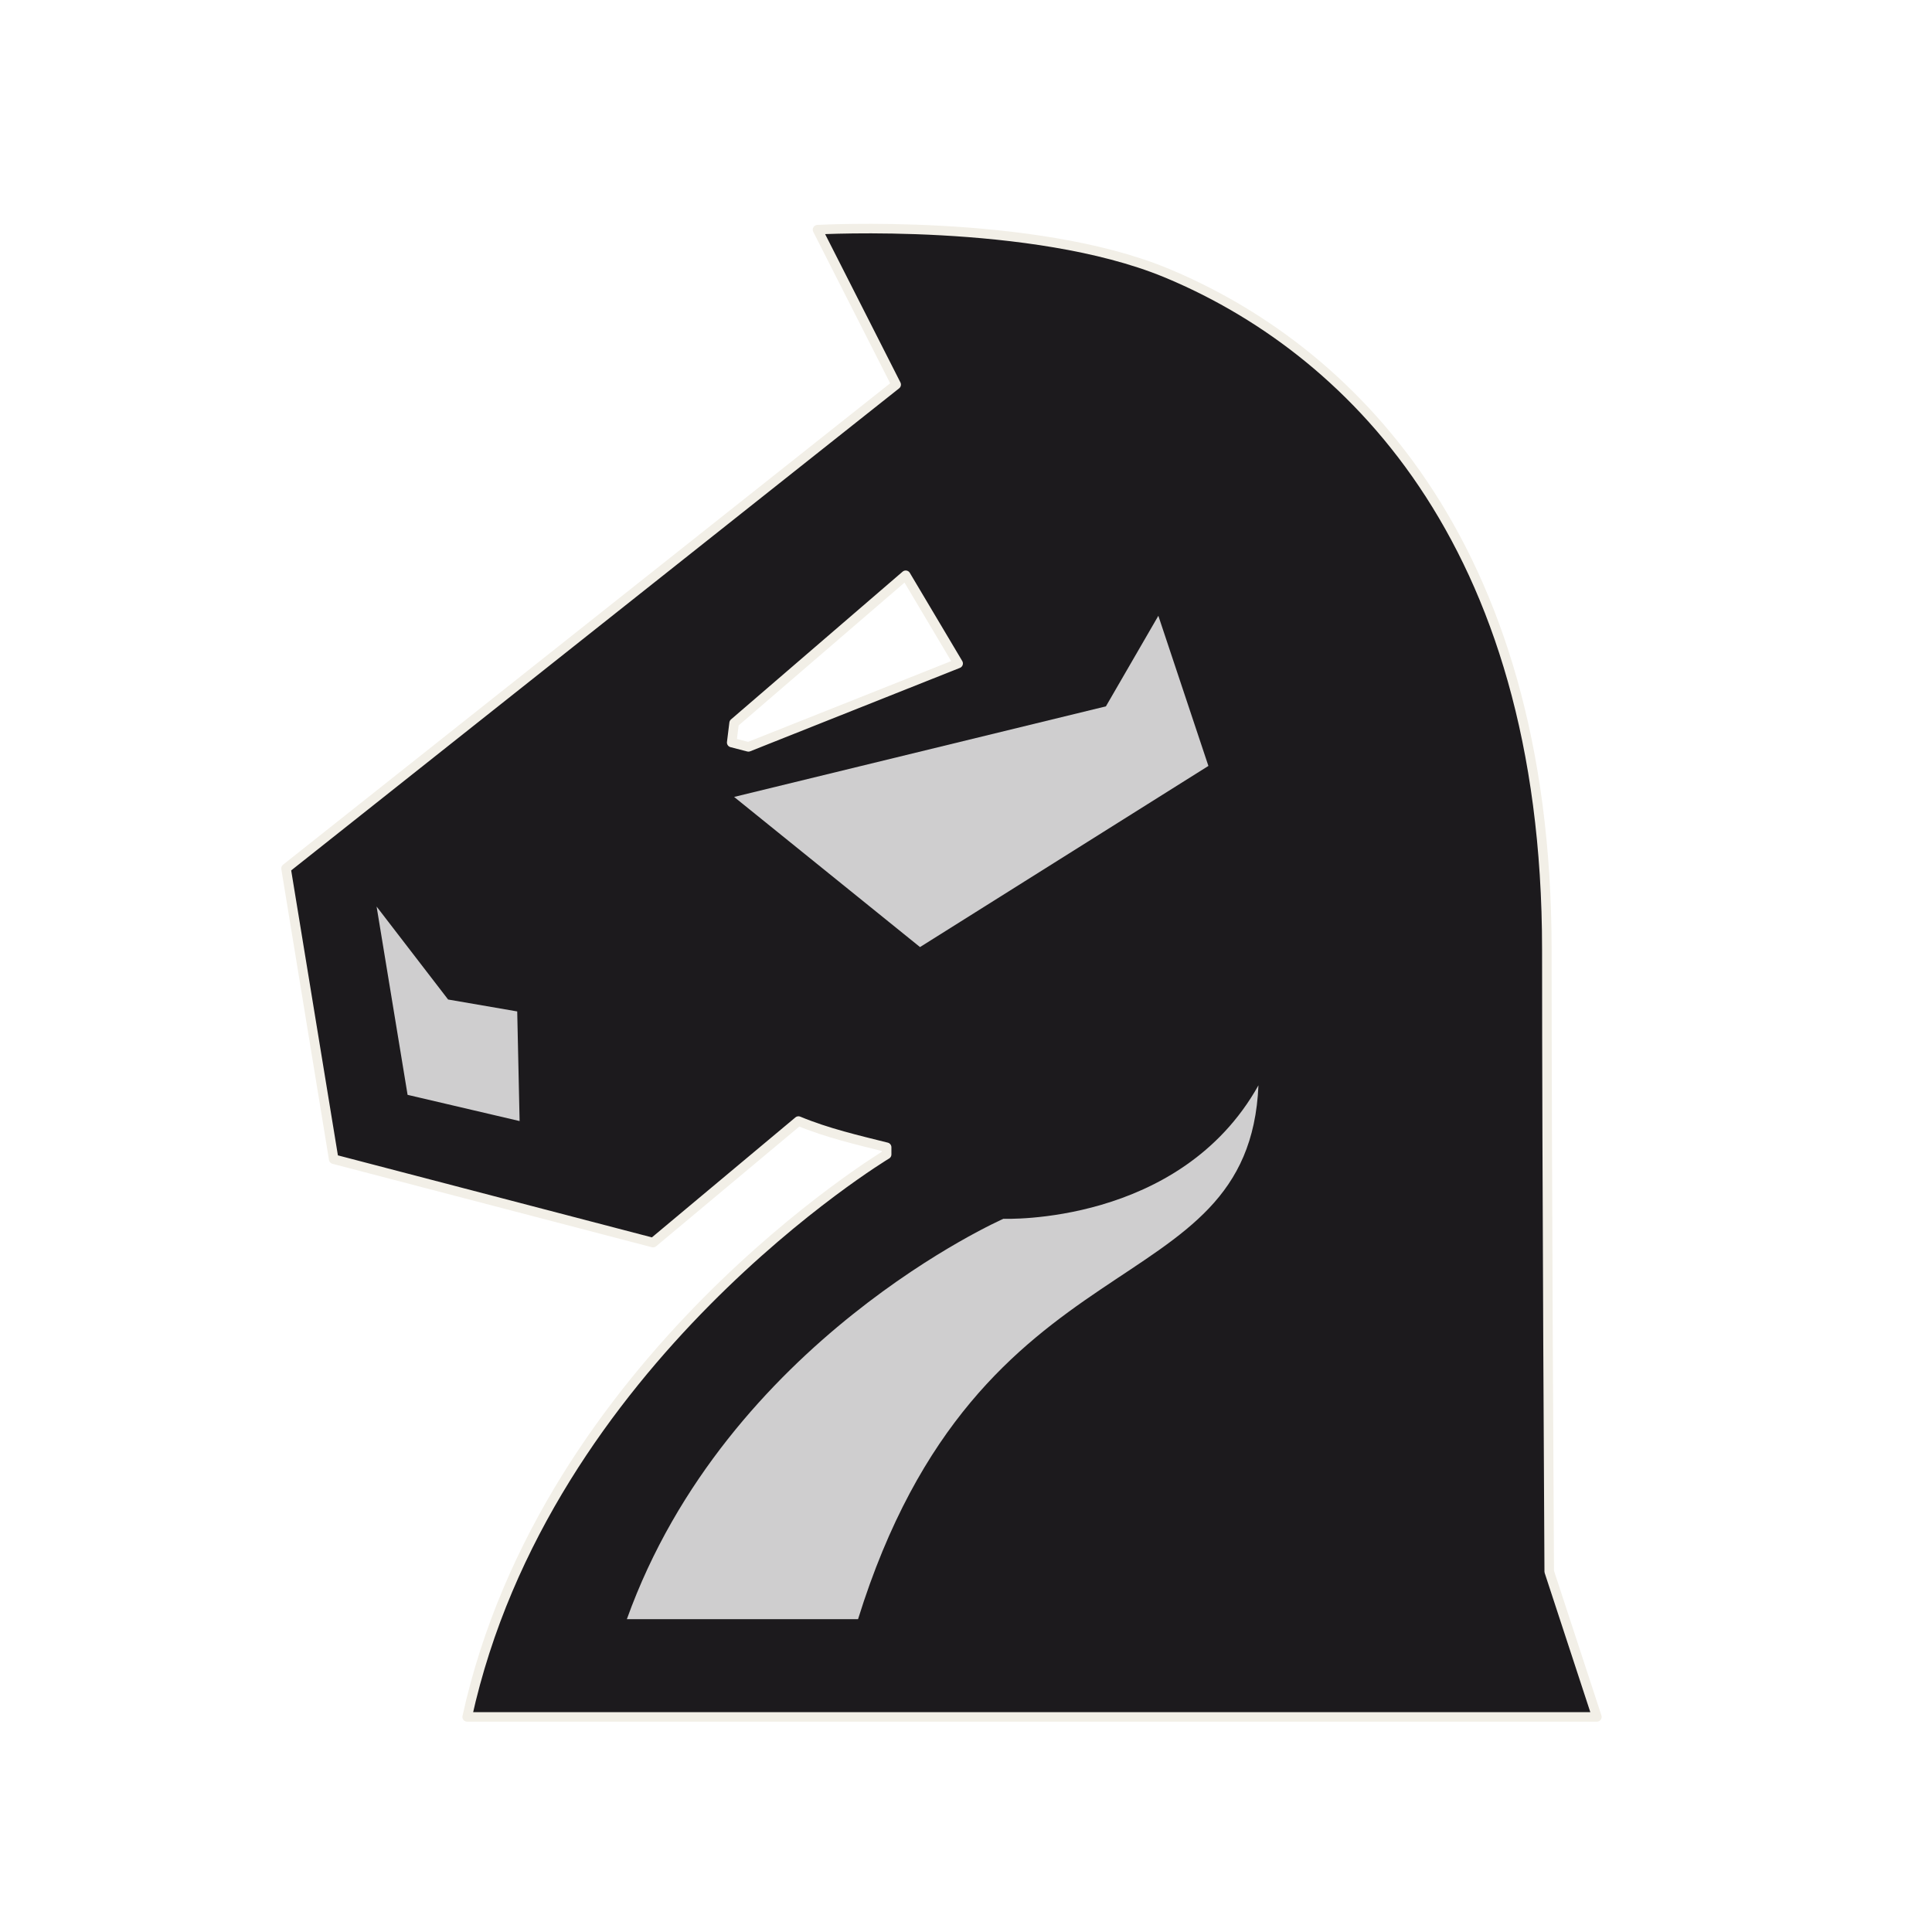
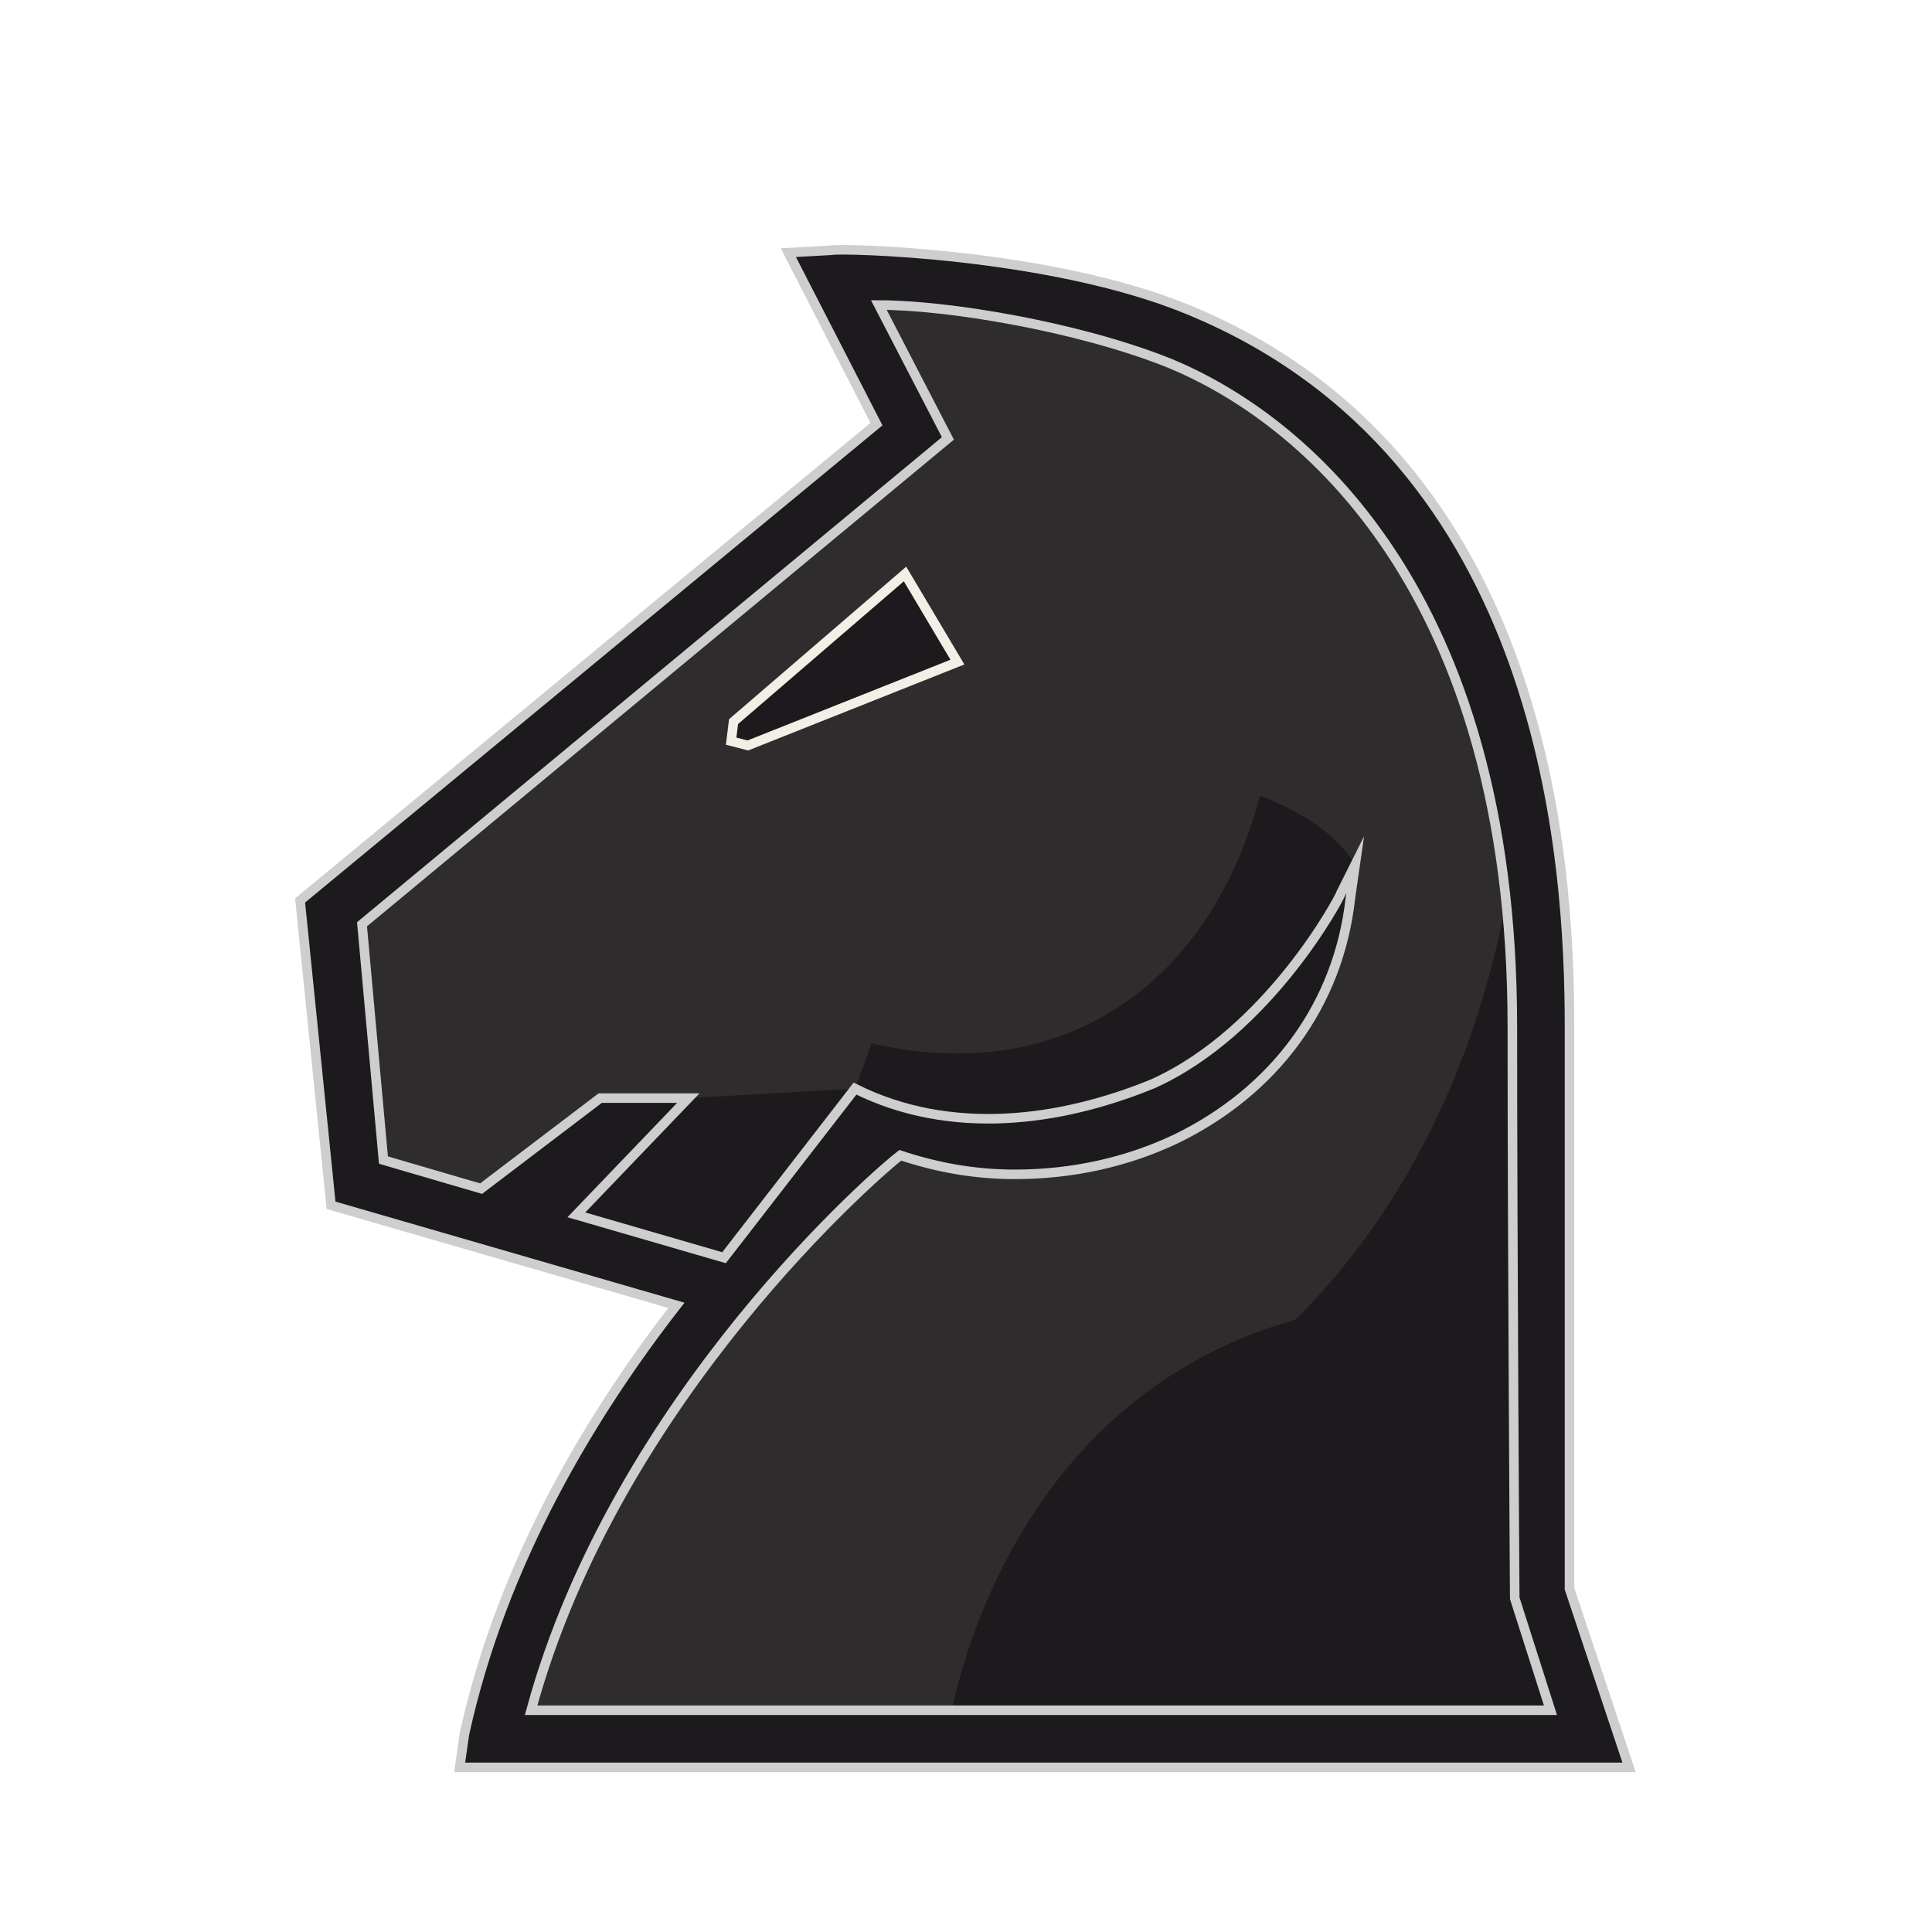
- <svg xmlns="http://www.w3.org/2000/svg" width="100%" height="100%" viewBox="0 0 591 591" version="1.1" xml:space="preserve" style="fill-rule:evenodd;clip-rule:evenodd;stroke-linejoin:round;stroke-miterlimit:2;">
-   <g transform="matrix(1,0,0,1,-879,-931)">
-     <g transform="matrix(1,0,0,1,65.8593,0)">
-       <g id="bN.svg" transform="matrix(1.74978,0,0,1.74978,-1257.54,-698.25)">
-         <g id="bN.svg1" transform="matrix(4.16667,0,0,4.16667,1352.15,1100.02)">
-           <g id="bN.svg2">
-             <g id="bN.svg3" transform="matrix(1,0,0,1,-40.5,-40.5)">
-               <path d="M19.6,72L67,72L65,65.9C65,65.9 64.9,48.9 64.9,39.8C64.9,22.5 56.4,14.5 48.9,11.4C43.3,9.1 34.3,9.6 34.3,9.6L37.6,16.1L12,36.4L14,48.6L27.4,52.1L33.5,47C34.7,47.5 36,47.8 37.2,48.1L37.2,48.4C37.2,48.4 22.9,57 19.6,72ZM31.4,31.3C30.8,31.6 30.3,30.8 30.8,30.3L38,24.1L40.2,27.8L31.4,31.3Z" style="fill:rgb(28,26,29);fill-rule:nonzero;" />
-               <path d="M15.8,38L17.1,45.9L21.8,47L21.7,42.4L18.8,41.9L15.8,38ZM30.8,33.4L46.4,29.6L48.6,25.8L50.7,32.1L38.6,39.7L30.8,33.4ZM36,67.9C41.1,51.5 52.4,54.9 52.8,45.5C49.5,51.4 42.1,51.1 42.1,51.1C42.1,51.1 30.5,56.2 26.3,67.9L36,67.9Z" style="fill:rgb(207,206,207);fill-rule:nonzero;" />
-               <path d="M19.6,72L67,72L65,65.9C65,65.9 64.9,48.9 64.9,39.8C64.9,22.5 56.4,14.5 48.9,11.4C43.3,9.1 34.3,9.6 34.3,9.6L37.6,16.1L12,36.4L14,48.6L27.4,52.1L33.5,47C34.7,47.5 36,47.8 37.2,48.1L37.2,48.4C37.2,48.4 22.9,57 19.6,72ZM31.4,31.3L30.699,31.118L30.8,30.3L38,24.1L40.2,27.8L31.4,31.3Z" style="fill:none;fill-rule:nonzero;stroke:rgb(242,239,231);stroke-width:0.4px;" />
-             </g>
-             <g id="bN.svg4">
-                         </g>
-           </g>
-         </g>
-       </g>
-     </g>
-   </g>
+ <svg xmlns="http://www.w3.org/2000/svg" width="100%" height="100%" viewBox="0 0 338 338" version="1.1" xml:space="preserve" style="fill-rule:evenodd;clip-rule:evenodd;stroke-miterlimit:10;">
+   <path d="M87.84,303.662l190.151,-0l-8.193,-22.649l-0,-96.068l-3.855,-47.839l-11.741,-34.699l-15.792,-20.952l-21.944,-17.868l-24.941,-9.798l-22.775,-4.578l-22.8,-0.524l13.522,27.596l-101.052,82.716l4.422,48.028l62.166,18.589l-21.409,35.386l-12.647,26.808l-3.112,15.852Z" style="fill:#1c1a1d;" />
+   <path d="M124.15,229.635l-61.308,-22.608l-4.422,-48.028l101.052,-82.716l-13.522,-27.596l20.717,0.476l24.858,4.626l20.252,7.956l18.789,13.323l15.263,16.23l16.451,34.982l1.503,15.031l2.035,-1.845c-2.304,31.887 -13.994,66.243 -39.151,91.4c-53.334,15 -60.834,72.084 -60.834,72.084l-77.993,0.712l5.183,-20.242l17.524,-33.902l16.054,-18.979l-0.943,-0.348l23.092,-24.741l5.417,-7.5l36.666,3.333l20,-9.167l16.25,-14.166l10,-26.667c-3.333,-5.417 -9.166,-9.167 -16.666,-12.083c-8.334,32.083 -33.75,51.25 -67.917,43.333c-1.667,4.583 -2.917,7.917 -2.917,7.917l-29.166,1.666l-24.167,19.584l27.9,17.935Z" style="fill:#423f3f;fill-opacity:0.5;" />
+   <path d="M80.417,309.2l204.583,-0l-10.417,-31.25l0,-98.334c0,-28.333 -3.75,-99.583 -66.666,-125.416c-24.167,-10 -60.834,-10.834 -62.5,-10.417l-7.5,0.417l15.416,30l-100.833,83.333l5.417,53.333l60.416,17.5c-14.583,18.75 -30.416,44.584 -37.083,75l-0.833,5.834Zm77.083,-107.084c6.25,2.084 12.917,3.334 20,3.334c10,-0 19.583,-2.084 28.333,-6.25c17.084,-8.334 28.334,-23.334 30.417,-42.084l0.833,-5.833l-2.5,5c0,0.417 -12.5,24.167 -32.916,33.333c-16.25,6.667 -35.417,9.167 -52.084,0.834l-22.916,29.583l-25.834,-7.5l19.584,-20.417l-15.417,0l-20.833,15.834l-17.084,-5l-3.75,-41.25l102.5,-85l-12.083,-23.334c12.083,0 34.583,3.75 50.417,10c23.75,9.584 60.416,40 60.416,116.25c0,37.917 0.417,100 0.417,100l6.25,19.584l-178.333,-0c15,-55 61.25,-94.584 64.583,-97.084Z" style="fill:#1c1a1d;fill-rule:nonzero;" />
+   <path d="M80.417,309.2l204.583,-0l-10.417,-31.25l0,-98.334c0,-28.333 -3.75,-99.583 -66.666,-125.416c-24.167,-10 -60.834,-10.834 -62.5,-10.417l-7.5,0.417l15.416,30l-100.833,83.333l5.417,53.333l60.416,17.5c-14.583,18.75 -30.416,44.584 -37.083,75l-0.833,5.834Z" style="fill:none;stroke:#cfcecf;stroke-width:1.67px;" />
+   <path d="M157.5,202.116c6.25,2.084 12.917,3.334 20,3.334c10,-0 19.583,-2.084 28.333,-6.25c17.084,-8.334 28.334,-23.334 30.417,-42.084l0.833,-5.833l-2.5,5c0,0.417 -12.5,24.167 -32.916,33.333c-16.25,6.667 -35.417,9.167 -52.084,0.834l-22.916,29.583l-25.834,-7.5l19.584,-20.417l-15.417,0l-20.833,15.834l-17.084,-5l-3.75,-41.25l102.5,-85l-12.083,-23.334c12.083,0 34.583,3.75 50.417,10c23.75,9.584 60.416,40 60.416,116.25c0,37.917 0.417,100 0.417,100l6.25,19.584l-178.333,-0c15,-55 61.25,-94.584 64.583,-97.084Z" style="fill:none;stroke:#cfcecf;stroke-width:1.67px;" />
+   <path d="M130.833,130.417l-2.92,-0.758l0.42,-3.409l30,-25.833l9.167,15.416l-36.667,14.584Z" style="fill:#1c1a1d;fill-rule:nonzero;stroke:#f2efe7;stroke-width:1.67px;" />
</svg>
